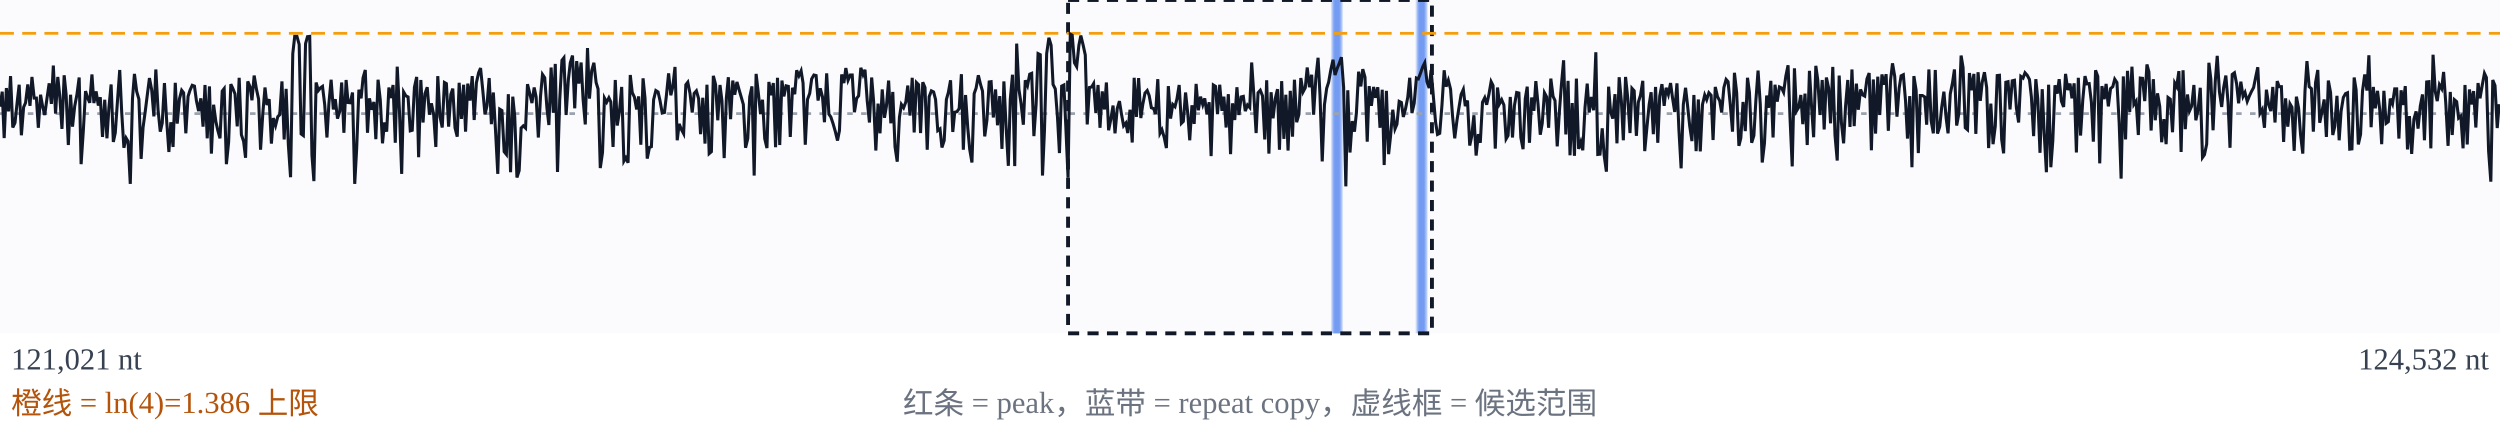
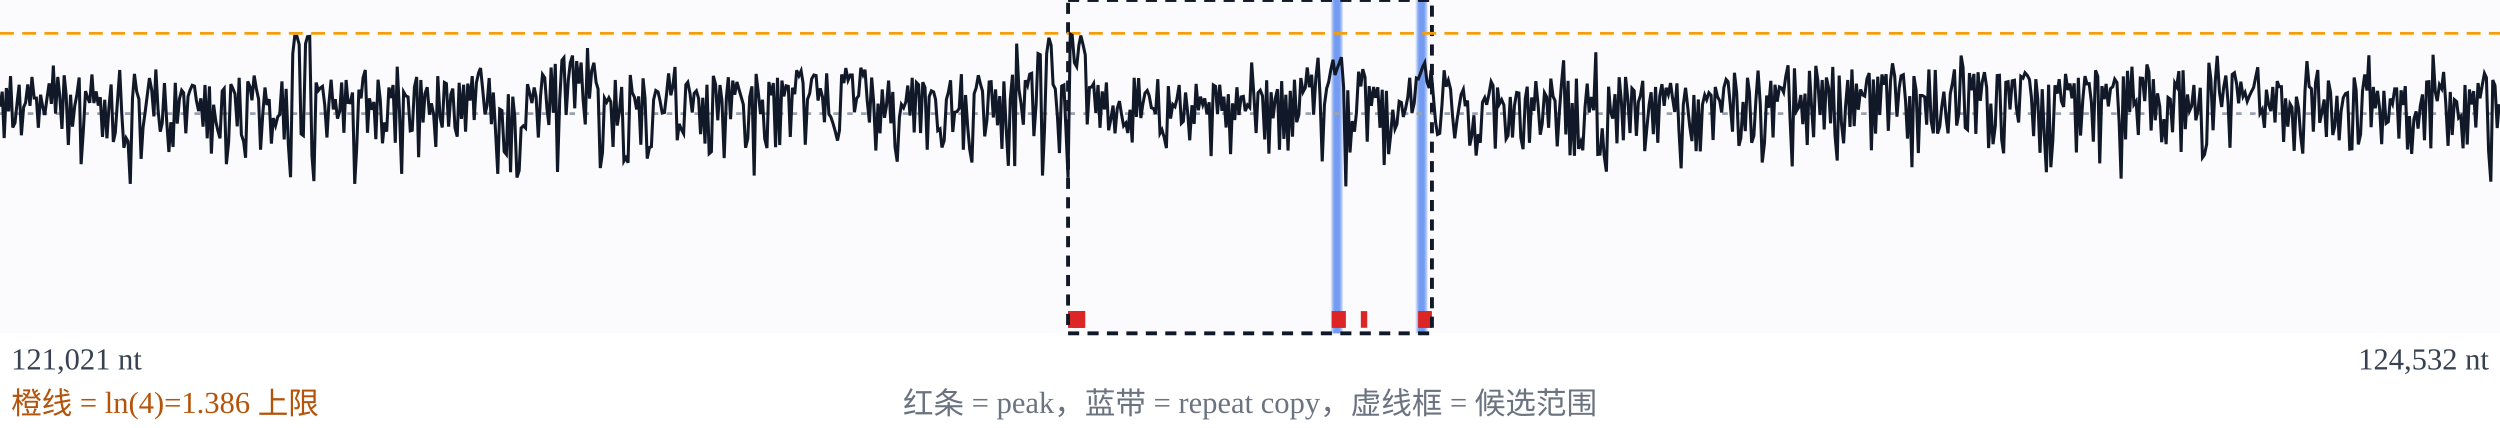
<svg xmlns="http://www.w3.org/2000/svg" viewBox="0 0 900 154" width="100%" role="img" aria-label="detector track NC_014663.1:122521-123032">
  <rect width="900" height="120" fill="#fbfbfd" />
  <rect x="479.6" y="0" width="3.1" height="120" fill="#2563eb" opacity="0.16" />
  <rect x="510.1" y="0" width="3.1" height="120" fill="#2563eb" opacity="0.16" />
  <rect x="479.9" y="0" width="3.1" height="120" fill="#2563eb" opacity="0.16" />
  <rect x="510.4" y="0" width="3.1" height="120" fill="#2563eb" opacity="0.16" />
  <rect x="480.1" y="0" width="3.1" height="120" fill="#2563eb" opacity="0.16" />
  <rect x="510.6" y="0" width="3.1" height="120" fill="#2563eb" opacity="0.16" />
  <rect x="480.4" y="0" width="3.1" height="120" fill="#2563eb" opacity="0.16" />
  <rect x="510.9" y="0" width="3.1" height="120" fill="#2563eb" opacity="0.16" />
  <rect x="479.1" y="0" width="3.1" height="120" fill="#2563eb" opacity="0.16" />
  <rect x="509.6" y="0" width="3.1" height="120" fill="#2563eb" opacity="0.16" />
  <rect x="479.4" y="0" width="3.1" height="120" fill="#2563eb" opacity="0.16" />
  <rect x="509.9" y="0" width="3.1" height="120" fill="#2563eb" opacity="0.16" />
+   <rect x="384.5" y="112" width="5.9" height="6" fill="#dc2626" />
+   <rect x="384.5" y="112" width="6.2" height="6" fill="#dc2626" />
+   <rect x="386.0" y="112" width="4.4" height="6" fill="#dc2626" />
+   <rect x="386.6" y="112" width="3.6" height="6" fill="#dc2626" />
+   <rect x="479.4" y="112" width="4.9" height="6" fill="#dc2626" />
+   <rect x="479.6" y="112" width="4.9" height="6" fill="#dc2626" />
+   <rect x="489.9" y="112" width="2.3" height="6" fill="#dc2626" />
+   <rect x="510.6" y="112" width="4.6" height="6" fill="#dc2626" />
+   <rect x="510.6" y="112" width="4.9" height="6" fill="#dc2626" />
  <rect x="384.5" y="0" width="131.0" height="120" fill="none" stroke="#111827" stroke-dasharray="4 3" stroke-width="1.4" />
  <line x1="0" y1="40.9" x2="900" y2="40.9" stroke="#9ca3af" stroke-dasharray="2 3" />
  <line x1="0" y1="12.0" x2="900" y2="12.0" stroke="#f59e0b" stroke-dasharray="5 3" />
  <polyline fill="none" stroke="#111827" stroke-width="1.1" points="0.0,38.4 0.8,33.0 1.5,49.7 2.3,31.7 3.1,40.1 3.8,27.4 4.6,45.9 5.4,44.2 6.2,36.6 6.9,30.5 7.7,48.7 8.5,38.6 9.2,37.0 10.0,30.4 10.8,38.1 11.5,27.7 12.3,35.3 13.1,35.3 13.8,46.0 14.6,34.1 15.4,38.6 16.1,41.4 16.9,35.5 17.7,30.0 18.5,37.4 19.2,23.6 20.0,40.9 20.8,27.7 21.5,34.4 22.3,46.4 23.1,27.1 23.8,34.0 24.6,52.2 25.4,34.1 26.1,45.6 26.9,38.2 27.7,34.0 28.5,27.9 29.2,59.1 30.0,47.0 30.8,32.8 31.5,35.1 32.3,37.0 33.1,26.8 33.8,37.1 34.6,32.9 35.4,38.0 36.1,35.0 36.9,49.3 37.7,35.9 38.5,49.8 39.2,38.8 40.0,30.4 40.8,51.1 41.5,47.8 42.3,36.2 43.1,25.2 43.8,40.2 44.6,53.2 45.4,49.7 46.1,50.9 46.9,66.2 47.7,35.4 48.4,26.6 49.2,32.9 50.0,35.7 50.8,57.2 51.5,45.9 52.3,40.0 53.1,33.6 53.8,28.1 54.6,32.3 55.4,41.9 56.1,25.0 56.9,39.6 57.7,47.4 58.4,44.3 59.2,29.9 60.0,43.5 60.8,54.7 61.5,44.0 62.3,52.9 63.1,29.8 63.8,44.5 64.6,35.6 65.4,32.5 66.1,33.4 66.9,48.0 67.7,34.7 68.4,32.5 69.2,30.7 70.0,31.0 70.7,36.2 71.5,40.0 72.3,35.4 73.1,45.6 73.8,30.6 74.6,49.8 75.4,31.1 76.1,55.3 76.9,37.7 77.7,43.7 78.4,46.9 79.2,49.8 80.0,32.8 80.7,31.9 81.5,59.1 82.3,51.2 83.1,30.3 83.8,31.8 84.6,33.8 85.4,45.5 86.1,28.0 86.9,48.5 87.7,50.9 88.4,56.8 89.2,29.3 90.0,31.2 90.7,36.1 91.5,27.2 92.3,32.0 93.1,35.7 93.8,53.9 94.6,41.0 95.4,31.5 96.1,37.8 96.9,35.7 97.7,51.7 98.4,42.5 99.2,45.2 100.0,42.0 100.7,41.3 101.5,29.3 102.3,50.2 103.0,32.0 103.8,52.0 104.6,63.8 105.4,19.3 106.1,13.1 106.9,13.1 107.7,16.0 108.4,48.2 109.2,48.8 110.0,15.7 110.7,13.2 111.5,13.1 112.3,55.9 113.0,65.2 113.8,29.7 114.6,32.6 115.4,31.6 116.1,31.1 116.9,37.7 117.7,49.5 118.4,37.3 119.2,28.7 120.0,39.4 120.7,35.7 121.5,42.7 122.3,40.1 123.0,29.7 123.8,47.8 124.6,28.8 125.3,36.9 126.1,37.0 126.9,33.3 127.7,66.2 128.4,53.5 129.2,32.3 130.0,35.4 130.7,28.0 131.5,25.2 132.3,47.8 133.0,35.4 133.8,39.5 134.6,36.7 135.3,50.1 136.1,28.7 136.9,36.0 137.7,51.6 138.4,44.1 139.2,47.4 140.0,31.5 140.7,35.3 141.5,30.6 142.3,51.4 143.0,24.0 143.8,39.9 144.6,62.6 145.3,33.1 146.1,34.5 146.9,34.9 147.7,47.1 148.4,46.9 149.2,31.4 150.0,27.7 150.7,56.6 151.5,28.8 152.3,44.1 153.0,33.7 153.8,31.4 154.6,41.3 155.3,37.2 156.1,41.1 156.9,52.9 157.6,27.4 158.4,42.0 159.2,45.9 160.0,29.7 160.7,30.1 161.5,45.6 162.3,34.0 163.0,31.9 163.8,46.0 164.6,49.2 165.3,29.8 166.1,42.8 166.9,30.5 167.6,47.4 168.4,30.1 169.2,36.2 170.0,27.4 170.7,43.2 171.5,29.8 172.3,26.2 173.0,24.5 173.8,32.5 174.6,41.2 175.3,38.1 176.1,28.1 176.9,44.7 177.6,33.3 178.4,47.2 179.2,62.6 179.9,39.3 180.7,39.8 181.5,54.6 182.3,55.6 183.0,33.9 183.8,62.0 184.6,34.8 185.3,41.9 186.1,63.9 186.9,61.4 187.6,46.1 188.4,45.3 189.2,46.1 189.9,30.3 190.7,33.6 191.5,37.1 192.3,31.5 193.0,34.9 193.8,49.5 194.6,34.5 195.3,26.8 196.1,28.0 196.9,39.0 197.6,45.0 198.4,24.3 199.2,40.6 199.9,23.0 200.7,61.9 201.5,35.9 202.3,21.7 203.0,20.8 203.8,41.4 204.6,28.8 205.3,22.6 206.1,20.0 206.9,39.0 207.6,22.0 208.4,30.1 209.2,22.5 209.9,35.6 210.7,44.8 211.5,17.3 212.2,35.5 213.0,25.5 213.8,22.6 214.6,29.7 215.3,32.0 216.1,60.5 216.9,54.9 217.6,35.3 218.4,36.8 219.2,35.2 219.9,36.7 220.7,52.9 221.5,28.8 222.2,45.2 223.0,40.1 223.8,31.3 224.6,58.0 225.3,56.8 226.1,58.6 226.9,27.0 227.6,33.3 228.4,35.0 229.2,39.4 229.9,34.7 230.7,52.1 231.5,28.2 232.2,35.3 233.0,57.1 233.8,53.1 234.5,52.8 235.3,35.9 236.1,32.6 236.9,33.1 237.6,36.2 238.4,40.7 239.2,40.5 239.9,34.4 240.7,26.4 241.5,34.3 242.2,31.3 243.0,24.1 243.8,50.5 244.5,44.6 245.3,46.6 246.1,48.1 246.9,30.5 247.6,29.6 248.4,33.6 249.2,40.5 249.9,33.6 250.7,32.7 251.5,35.5 252.2,48.3 253.0,35.2 253.8,51.7 254.5,30.5 255.3,55.3 256.1,54.6 256.8,27.3 257.6,30.4 258.4,43.3 259.2,30.6 259.9,36.3 260.7,56.9 261.5,35.1 262.2,27.8 263.0,42.9 263.8,29.0 264.5,34.1 265.3,29.5 266.1,32.4 266.8,34.8 267.6,37.6 268.4,53.2 269.2,49.9 269.9,34.9 270.7,31.1 271.5,63.2 272.2,26.6 273.0,33.5 273.8,41.1 274.5,35.9 275.3,49.9 276.1,53.3 276.8,29.5 277.6,34.3 278.4,29.9 279.2,53.0 279.9,28.0 280.7,52.2 281.5,29.0 282.2,34.7 283.0,30.9 283.8,31.1 284.5,49.3 285.3,31.6 286.1,33.9 286.8,25.3 287.6,27.3 288.4,25.5 289.1,29.9 289.9,52.1 290.7,35.8 291.5,33.6 292.2,28.4 293.0,27.0 293.8,27.2 294.5,36.2 295.3,31.8 296.1,34.9 296.8,44.0 297.6,26.4 298.4,41.1 299.1,42.1 299.9,44.5 300.7,47.3 301.5,50.6 302.2,47.0 303.0,26.8 303.8,29.9 304.5,24.5 305.3,28.9 306.1,27.0 306.8,27.0 307.6,40.4 308.4,35.4 309.1,34.5 309.9,24.4 310.7,26.9 311.4,25.1 312.2,36.3 313.0,44.1 313.8,27.9 314.5,36.5 315.3,54.2 316.1,37.3 316.8,48.0 317.6,32.2 318.4,42.4 319.1,38.3 319.9,29.0 320.7,44.4 321.4,33.1 322.2,52.8 323.0,58.2 323.8,42.2 324.5,37.6 325.3,38.8 326.1,36.7 326.8,30.8 327.6,41.6 328.4,28.0 329.1,47.7 329.9,29.7 330.7,30.5 331.4,47.9 332.2,29.6 333.0,31.5 333.8,53.9 334.5,34.8 335.3,32.7 336.1,33.1 336.8,35.8 337.6,47.0 338.4,46.4 339.1,53.1 339.9,50.6 340.7,35.8 341.4,33.3 342.2,28.9 343.0,47.5 343.7,40.4 344.5,40.2 345.3,39.1 346.1,26.7 346.8,53.9 347.6,34.2 348.4,46.1 349.1,53.8 349.9,58.5 350.7,33.7 351.4,31.7 352.2,27.1 353.0,30.4 353.7,32.8 354.5,49.1 355.3,43.2 356.1,29.5 356.8,29.4 357.6,42.3 358.4,32.2 359.1,45.1 359.9,34.6 360.7,53.6 361.4,29.3 362.2,45.8 363.0,59.7 363.7,35.8 364.5,26.9 365.3,59.8 366.0,15.7 366.8,32.1 367.6,37.4 368.4,44.9 369.1,28.9 369.9,30.8 370.7,26.7 371.4,26.4 372.2,49.0 373.0,37.5 373.7,19.3 374.5,19.7 375.3,63.2 376.0,47.1 376.8,19.3 377.6,13.6 378.4,16.3 379.1,30.4 379.9,32.0 380.7,42.3 381.4,55.1 382.2,31.0 383.0,30.6 383.7,45.7 384.5,64.0 385.3,12.3 386.0,12.7 386.8,22.6 387.6,24.0 388.4,16.3 389.1,12.8 389.9,16.1 390.7,19.8 391.4,44.8 392.2,31.5 393.0,31.3 393.7,30.1 394.5,40.7 395.3,30.6 396.0,46.0 396.8,32.9 397.6,39.4 398.3,29.7 399.1,46.9 399.9,42.9 400.7,38.0 401.4,48.0 402.2,39.1 403.0,36.4 403.7,40.9 404.5,45.3 405.3,44.3 406.0,47.9 406.8,39.5 407.6,51.3 408.3,28.0 409.1,42.1 409.9,28.1 410.7,42.5 411.4,37.6 412.2,33.5 413.0,32.6 413.7,34.4 414.5,38.8 415.3,39.1 416.0,41.0 416.8,28.5 417.6,48.0 418.3,46.7 419.1,49.4 419.9,53.3 420.6,31.0 421.4,42.7 422.2,37.6 423.0,38.4 423.7,35.6 424.5,30.6 425.3,44.4 426.0,43.7 426.8,33.3 427.6,40.9 428.3,50.5 429.1,37.9 429.9,44.6 430.6,30.2 431.4,39.7 432.2,34.8 433.0,37.7 433.7,35.4 434.5,41.2 435.3,36.8 436.0,56.2 436.8,30.6 437.6,31.1 438.3,41.1 439.1,30.5 439.9,39.9 440.6,34.8 441.4,45.9 442.2,33.9 443.0,55.5 443.7,37.2 444.5,43.2 445.3,31.4 446.0,41.4 446.8,34.9 447.6,34.7 448.3,40.0 449.1,37.8 449.9,38.7 450.6,22.5 451.4,34.4 452.2,47.9 452.9,33.4 453.7,32.5 454.5,34.5 455.3,50.2 456.0,28.9 456.8,55.3 457.6,33.2 458.3,42.6 459.1,35.5 459.9,32.1 460.6,53.9 461.4,29.2 462.2,50.0 462.9,34.1 463.7,54.2 464.5,32.7 465.3,49.2 466.0,28.7 466.8,44.0 467.6,41.2 468.3,28.1 469.1,33.1 469.9,31.6 470.6,24.3 471.4,31.4 472.2,26.9 472.9,41.3 473.7,28.2 474.5,20.8 475.2,34.3 476.0,58.1 476.8,37.7 477.6,31.8 478.3,29.6 479.1,25.1 479.9,21.5 480.6,27.0 481.4,24.6 482.2,22.6 482.9,20.6 483.7,31.4 484.5,67.1 485.2,32.5 486.0,54.9 486.8,43.6 487.6,47.4 488.3,40.7 489.1,25.8 489.9,31.1 490.6,24.9 491.4,27.8 492.2,51.0 492.9,31.0 493.7,38.1 494.5,31.3 495.2,35.2 496.0,31.4 496.8,46.0 497.6,32.3 498.3,59.4 499.1,32.7 499.9,55.5 500.6,49.0 501.4,39.5 502.2,46.4 502.9,44.7 503.7,36.5 504.5,36.9 505.2,42.1 506.0,39.1 506.8,35.0 507.5,28.0 508.3,40.7 509.1,37.2 509.9,28.1 510.6,28.4 511.4,26.3 512.2,24.0 512.9,22.6 513.7,29.4 514.5,31.7 515.2,25.2 516.0,34.6 516.8,43.9 517.5,48.4 518.3,48.0 519.1,37.9 519.9,25.3 520.6,31.2 521.4,28.9 522.2,32.1 522.9,41.6 523.7,49.8 524.5,43.4 525.2,38.9 526.0,34.0 526.8,32.2 527.5,38.2 528.3,36.2 529.1,52.4 529.8,49.1 530.6,41.5 531.4,56.0 532.2,48.3 532.9,51.4 533.7,36.8 534.5,35.2 535.2,37.7 536.0,34.0 536.8,29.4 537.5,30.8 538.3,53.5 539.1,31.5 539.8,37.4 540.6,35.9 541.4,37.8 542.2,50.0 542.9,48.8 543.7,34.9 544.5,49.5 545.2,38.0 546.0,33.3 546.8,33.5 547.5,49.5 548.3,53.7 549.1,35.5 549.8,31.2 550.6,51.4 551.4,35.1 552.2,39.9 552.9,29.2 553.7,37.6 554.5,48.5 555.2,44.4 556.0,33.4 556.8,34.9 557.5,46.0 558.3,28.3 559.1,34.7 559.8,36.2 560.6,52.7 561.4,39.9 562.1,30.6 562.9,21.7 563.7,48.4 564.5,29.1 565.2,55.9 566.0,37.1 566.8,56.1 567.5,28.3 568.3,53.6 569.1,51.1 569.8,54.1 570.6,38.7 571.4,30.1 572.1,40.5 572.9,34.9 573.7,39.7 574.5,18.8 575.2,55.6 576.0,55.5 576.8,46.2 577.5,56.0 578.3,61.8 579.1,31.2 579.8,40.2 580.6,42.7 581.4,33.9 582.1,51.6 582.9,27.8 583.7,36.6 584.4,50.5 585.2,27.7 586.0,35.4 586.8,47.9 587.5,31.8 588.3,32.7 589.1,48.9 589.8,36.8 590.6,34.2 591.4,29.1 592.1,54.4 592.9,45.8 593.7,37.6 594.4,33.2 595.2,48.3 596.0,31.3 596.8,51.4 597.5,34.6 598.3,30.3 599.1,38.1 599.8,31.6 600.6,34.0 601.4,29.9 602.1,35.2 602.9,40.3 603.7,30.0 604.4,46.6 605.2,60.6 606.0,37.6 606.8,31.6 607.5,37.8 608.3,45.4 609.1,50.8 609.8,34.2 610.6,54.4 611.4,35.8 612.1,54.5 612.9,37.6 613.7,34.2 614.4,35.9 615.2,33.4 616.0,34.3 616.7,50.4 617.5,31.3 618.3,34.8 619.1,36.3 619.8,40.5 620.6,31.5 621.4,28.6 622.1,29.4 622.9,37.6 623.7,47.4 624.4,26.2 625.2,33.4 626.0,52.5 626.7,49.7 627.5,36.7 628.3,47.2 629.1,28.0 629.8,33.3 630.6,51.4 631.4,48.8 632.1,36.4 632.9,25.4 633.7,37.5 634.4,58.5 635.2,51.6 636.0,34.4 636.7,38.8 637.5,29.1 638.3,49.5 639.0,30.5 639.8,36.6 640.6,31.3 641.4,31.7 642.1,33.2 642.9,27.4 643.7,23.5 644.4,42.3 645.2,59.9 646.0,24.6 646.7,40.0 647.5,38.7 648.3,34.2 649.0,44.7 649.8,33.7 650.6,52.2 651.4,25.5 652.1,37.4 652.9,49.4 653.7,23.7 654.4,28.8 655.2,41.4 656.0,28.8 656.7,46.6 657.5,27.9 658.3,31.7 659.0,44.4 659.8,24.1 660.6,48.7 661.4,57.8 662.1,27.2 662.9,44.1 663.7,51.6 664.4,38.2 665.2,28.8 666.0,45.7 666.7,25.0 667.5,45.4 668.3,30.1 669.0,39.5 669.8,32.2 670.6,34.2 671.3,34.6 672.1,28.4 672.9,26.3 673.7,54.1 674.4,28.6 675.2,48.1 676.0,27.6 676.7,41.4 677.5,26.8 678.3,30.5 679.0,26.7 679.8,47.1 680.6,28.9 681.3,22.8 682.1,27.5 682.9,42.0 683.7,31.7 684.4,27.3 685.2,26.9 686.0,36.4 686.7,49.9 687.5,34.6 688.3,60.2 689.0,27.4 689.8,32.5 690.6,55.1 691.3,34.4 692.1,34.4 692.9,34.9 693.6,44.9 694.4,25.0 695.2,43.4 696.0,48.0 696.7,25.2 697.5,48.1 698.3,45.6 699.0,38.7 699.8,33.0 700.6,42.4 701.3,48.0 702.1,33.8 702.9,29.8 703.6,25.0 704.4,45.2 705.2,40.8 706.0,20.0 706.7,24.3 707.5,46.0 708.3,46.7 709.0,26.3 709.8,32.5 710.6,26.6 711.3,48.2 712.1,26.0 712.9,36.3 713.6,29.6 714.4,26.0 715.2,31.5 715.9,53.3 716.7,37.3 717.5,51.9 718.3,45.4 719.0,27.2 719.8,27.1 720.6,50.2 721.3,55.2 722.1,29.6 722.9,29.4 723.6,39.4 724.4,29.1 725.2,28.9 725.9,38.8 726.7,44.1 727.5,27.5 728.3,28.1 729.0,26.2 729.8,27.1 730.6,28.6 731.3,34.9 732.1,49.0 732.9,28.5 733.6,35.6 734.4,55.0 735.2,32.1 735.9,47.9 736.7,62.0 737.5,30.5 738.3,60.2 739.0,50.8 739.8,30.7 740.6,33.7 741.3,28.5 742.1,36.4 742.9,38.5 743.6,26.6 744.4,32.4 745.2,30.1 745.9,35.4 746.7,30.0 747.5,54.9 748.2,28.0 749.0,48.8 749.8,36.0 750.6,27.4 751.3,30.2 752.1,30.1 752.9,36.8 753.6,51.0 754.4,25.3 755.2,27.5 755.9,58.8 756.7,31.0 757.5,35.7 758.2,30.2 759.0,38.3 759.8,31.9 760.6,31.2 761.3,28.5 762.1,29.7 762.9,44.2 763.6,64.3 764.4,27.5 765.2,50.2 765.9,25.5 766.7,40.3 767.5,24.0 768.2,37.6 769.0,36.4 769.8,48.6 770.5,28.1 771.3,28.2 772.1,36.4 772.9,23.2 773.6,25.9 774.4,47.0 775.2,28.5 775.9,43.3 776.7,33.6 777.5,38.3 778.2,51.2 779.0,42.9 779.8,51.9 780.5,35.1 781.3,35.7 782.1,47.6 782.9,29.9 783.6,31.2 784.4,25.6 785.2,54.7 785.9,25.3 786.7,46.5 787.5,34.0 788.2,40.0 789.0,38.2 789.8,30.6 790.5,43.3 791.3,39.6 792.1,31.6 792.9,56.7 793.6,55.7 794.4,51.9 795.2,22.6 795.9,28.4 796.7,46.9 797.5,29.2 798.2,20.1 799.0,33.1 799.8,38.5 800.5,31.6 801.3,27.2 802.1,36.9 802.8,53.2 803.6,26.8 804.4,26.2 805.2,30.3 805.9,37.2 806.7,29.4 807.5,34.7 808.2,33.3 809.0,36.5 809.8,34.5 810.5,33.0 811.3,31.5 812.1,27.5 812.8,24.2 813.6,40.8 814.4,39.4 815.2,46.0 815.9,32.3 816.7,37.6 817.5,40.0 818.2,31.3 819.0,44.1 819.8,29.2 820.5,31.2 821.3,31.2 822.1,51.1 822.8,35.4 823.6,45.6 824.4,37.4 825.1,38.6 825.9,54.3 826.7,34.8 827.5,39.0 828.2,48.5 829.0,55.3 829.8,32.7 830.5,22.0 831.3,31.2 832.1,31.9 832.8,47.4 833.6,29.7 834.4,25.2 835.1,44.2 835.9,40.3 836.7,35.8 837.5,49.3 838.2,29.0 839.0,33.3 839.8,48.6 840.5,45.6 841.3,34.5 842.1,50.5 842.8,40.0 843.6,35.1 844.4,33.7 845.1,33.4 845.9,53.7 846.7,53.6 847.5,27.9 848.2,32.4 849.0,52.0 849.8,48.4 850.5,32.8 851.3,26.8 852.1,32.6 852.8,19.9 853.6,45.8 854.4,31.3 855.1,39.0 855.9,32.7 856.7,39.4 857.4,51.9 858.2,32.7 859.0,44.4 859.8,43.8 860.5,35.5 861.3,37.4 862.1,32.0 862.8,32.0 863.6,49.9 864.4,32.5 865.1,37.8 865.9,31.0 866.7,53.8 867.4,41.8 868.2,55.4 869.0,42.9 869.8,40.1 870.5,46.3 871.3,38.2 872.1,34.0 872.8,50.5 873.6,29.5 874.4,29.4 875.1,53.4 875.9,19.7 876.7,33.0 877.4,36.4 878.2,30.5 879.0,31.9 879.7,25.9 880.5,37.5 881.3,52.5 882.1,33.1 882.8,48.6 883.6,35.9 884.4,36.6 885.1,42.5 885.9,41.8 886.7,53.4 887.4,30.6 888.2,52.0 889.0,32.2 889.7,37.6 890.5,32.8 891.3,45.9 892.1,29.9 892.8,35.4 893.6,30.7 894.4,26.4 895.1,27.9 895.9,54.4 896.7,65.4 897.4,28.8 898.2,30.8 899.0,46.1 899.7,37.5" />
  <text x="4" y="133" font-size="11" fill="#374151">121,021 nt</text>
  <text x="896" y="133" font-size="11" text-anchor="end" fill="#374151">124,532 nt</text>
  <text x="4" y="149" font-size="11" fill="#b45309">橙线 = ln(4)=1.386 上限</text>
  <text x="450.0" y="149" font-size="11" text-anchor="middle" fill="#6b7280">红条 = peak，蓝带 = repeat copy，虚线框 = 候选范围</text>
</svg>
